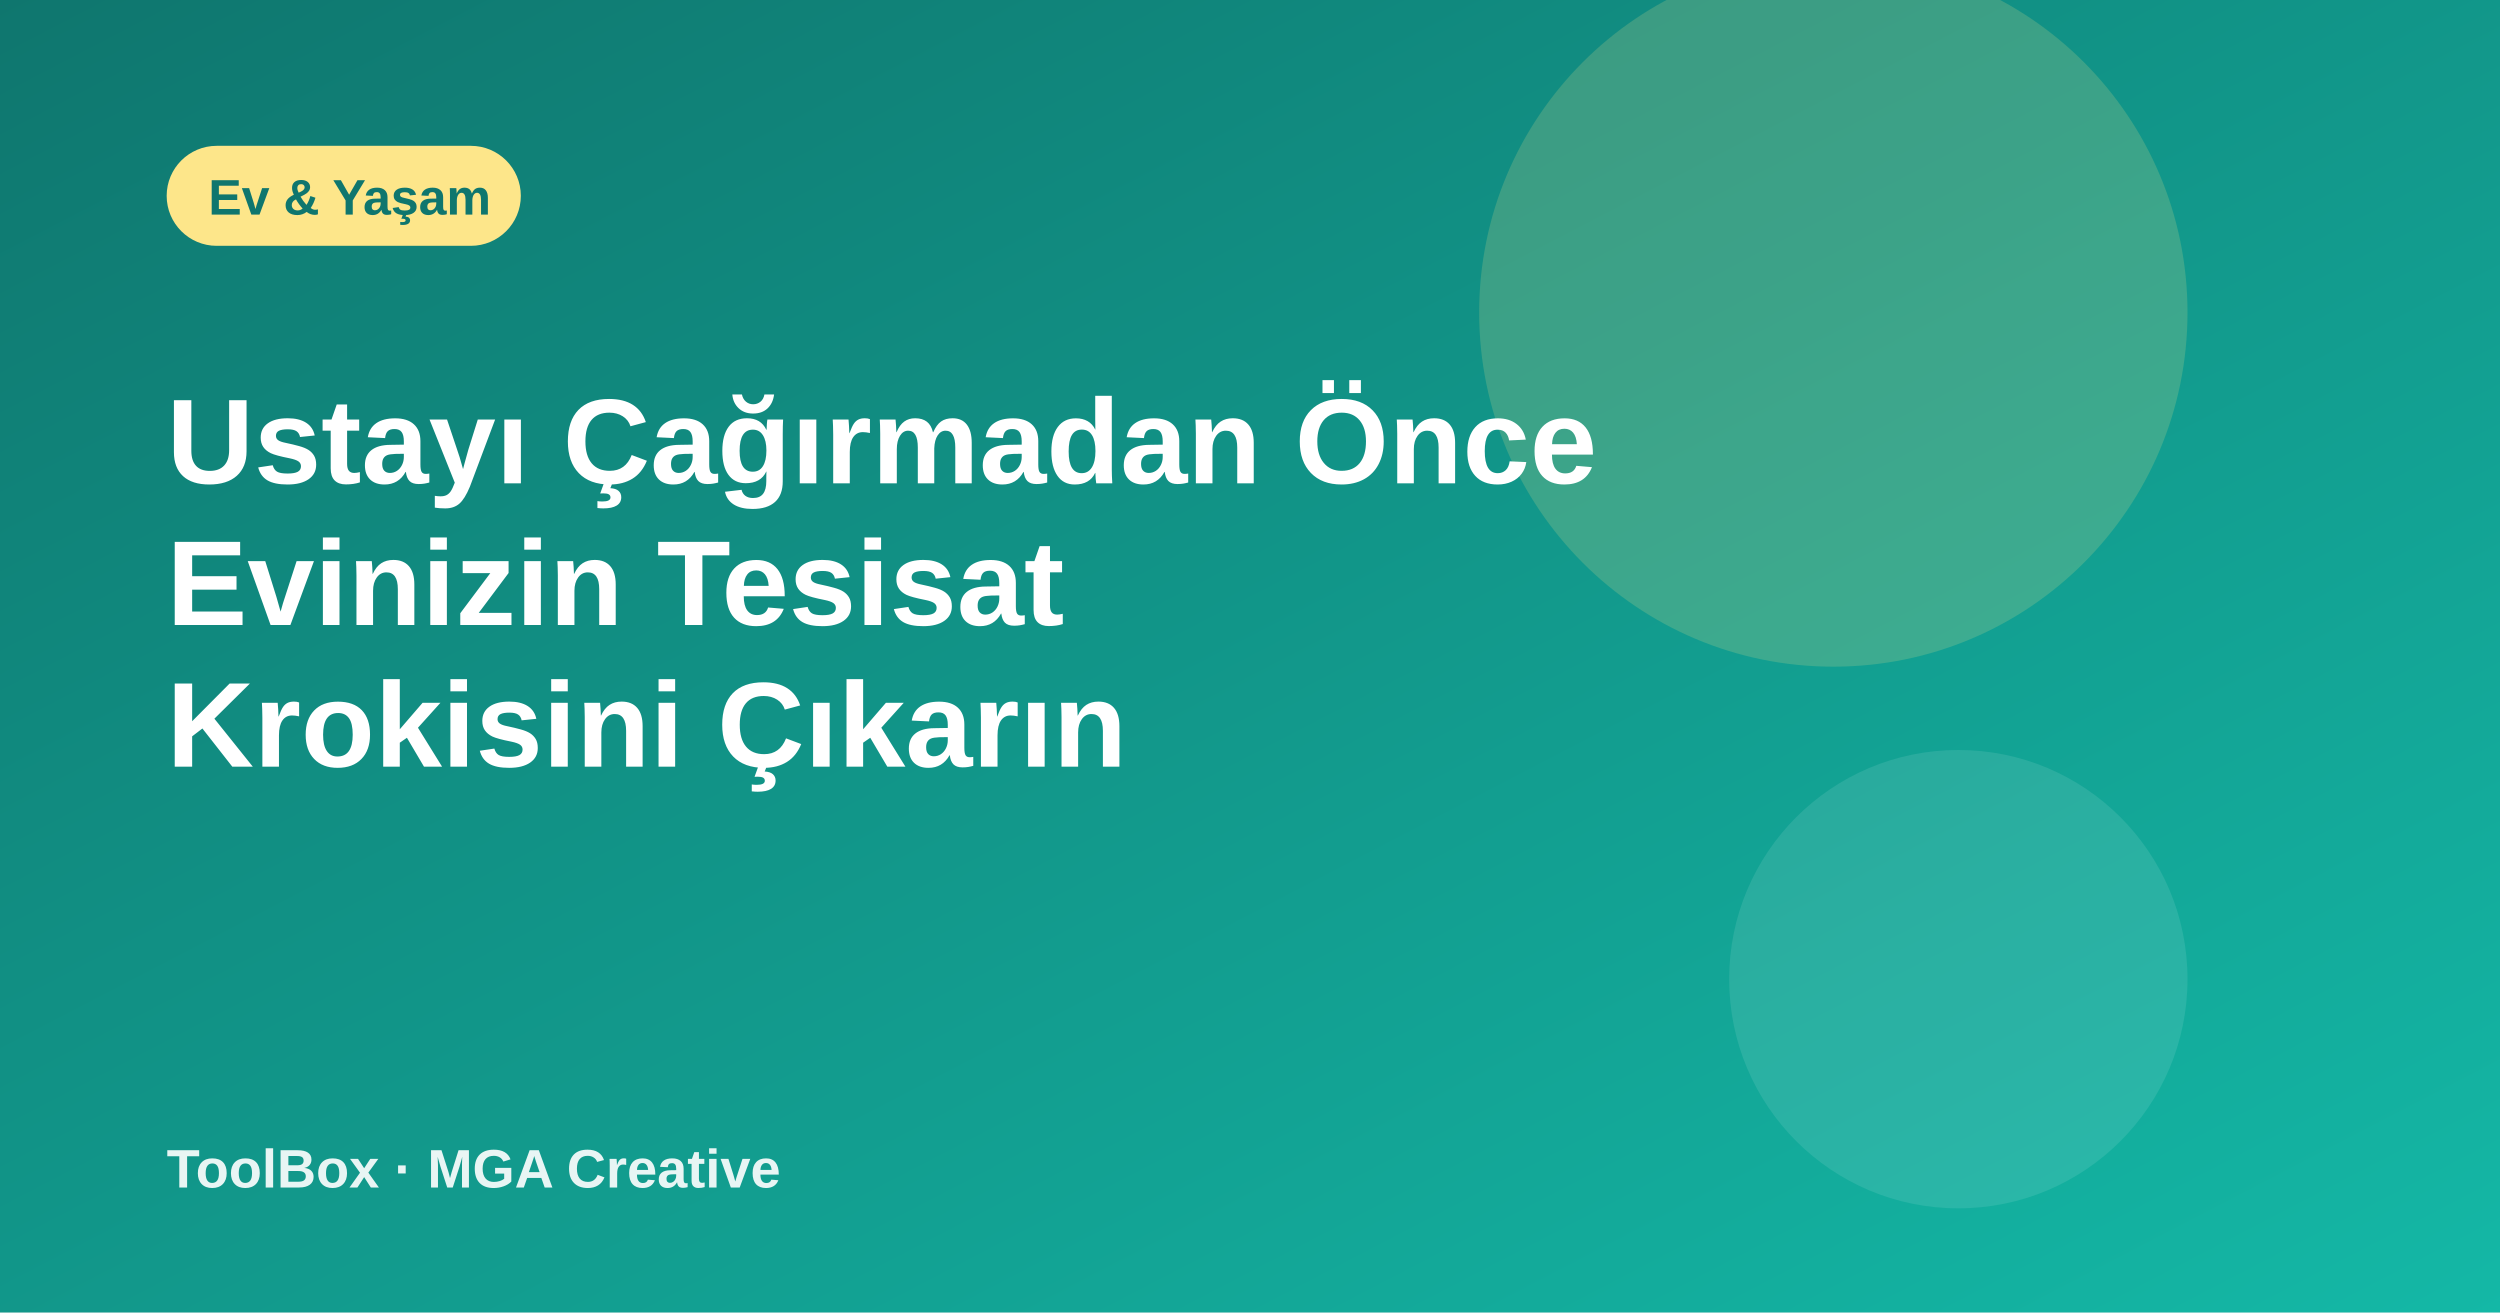
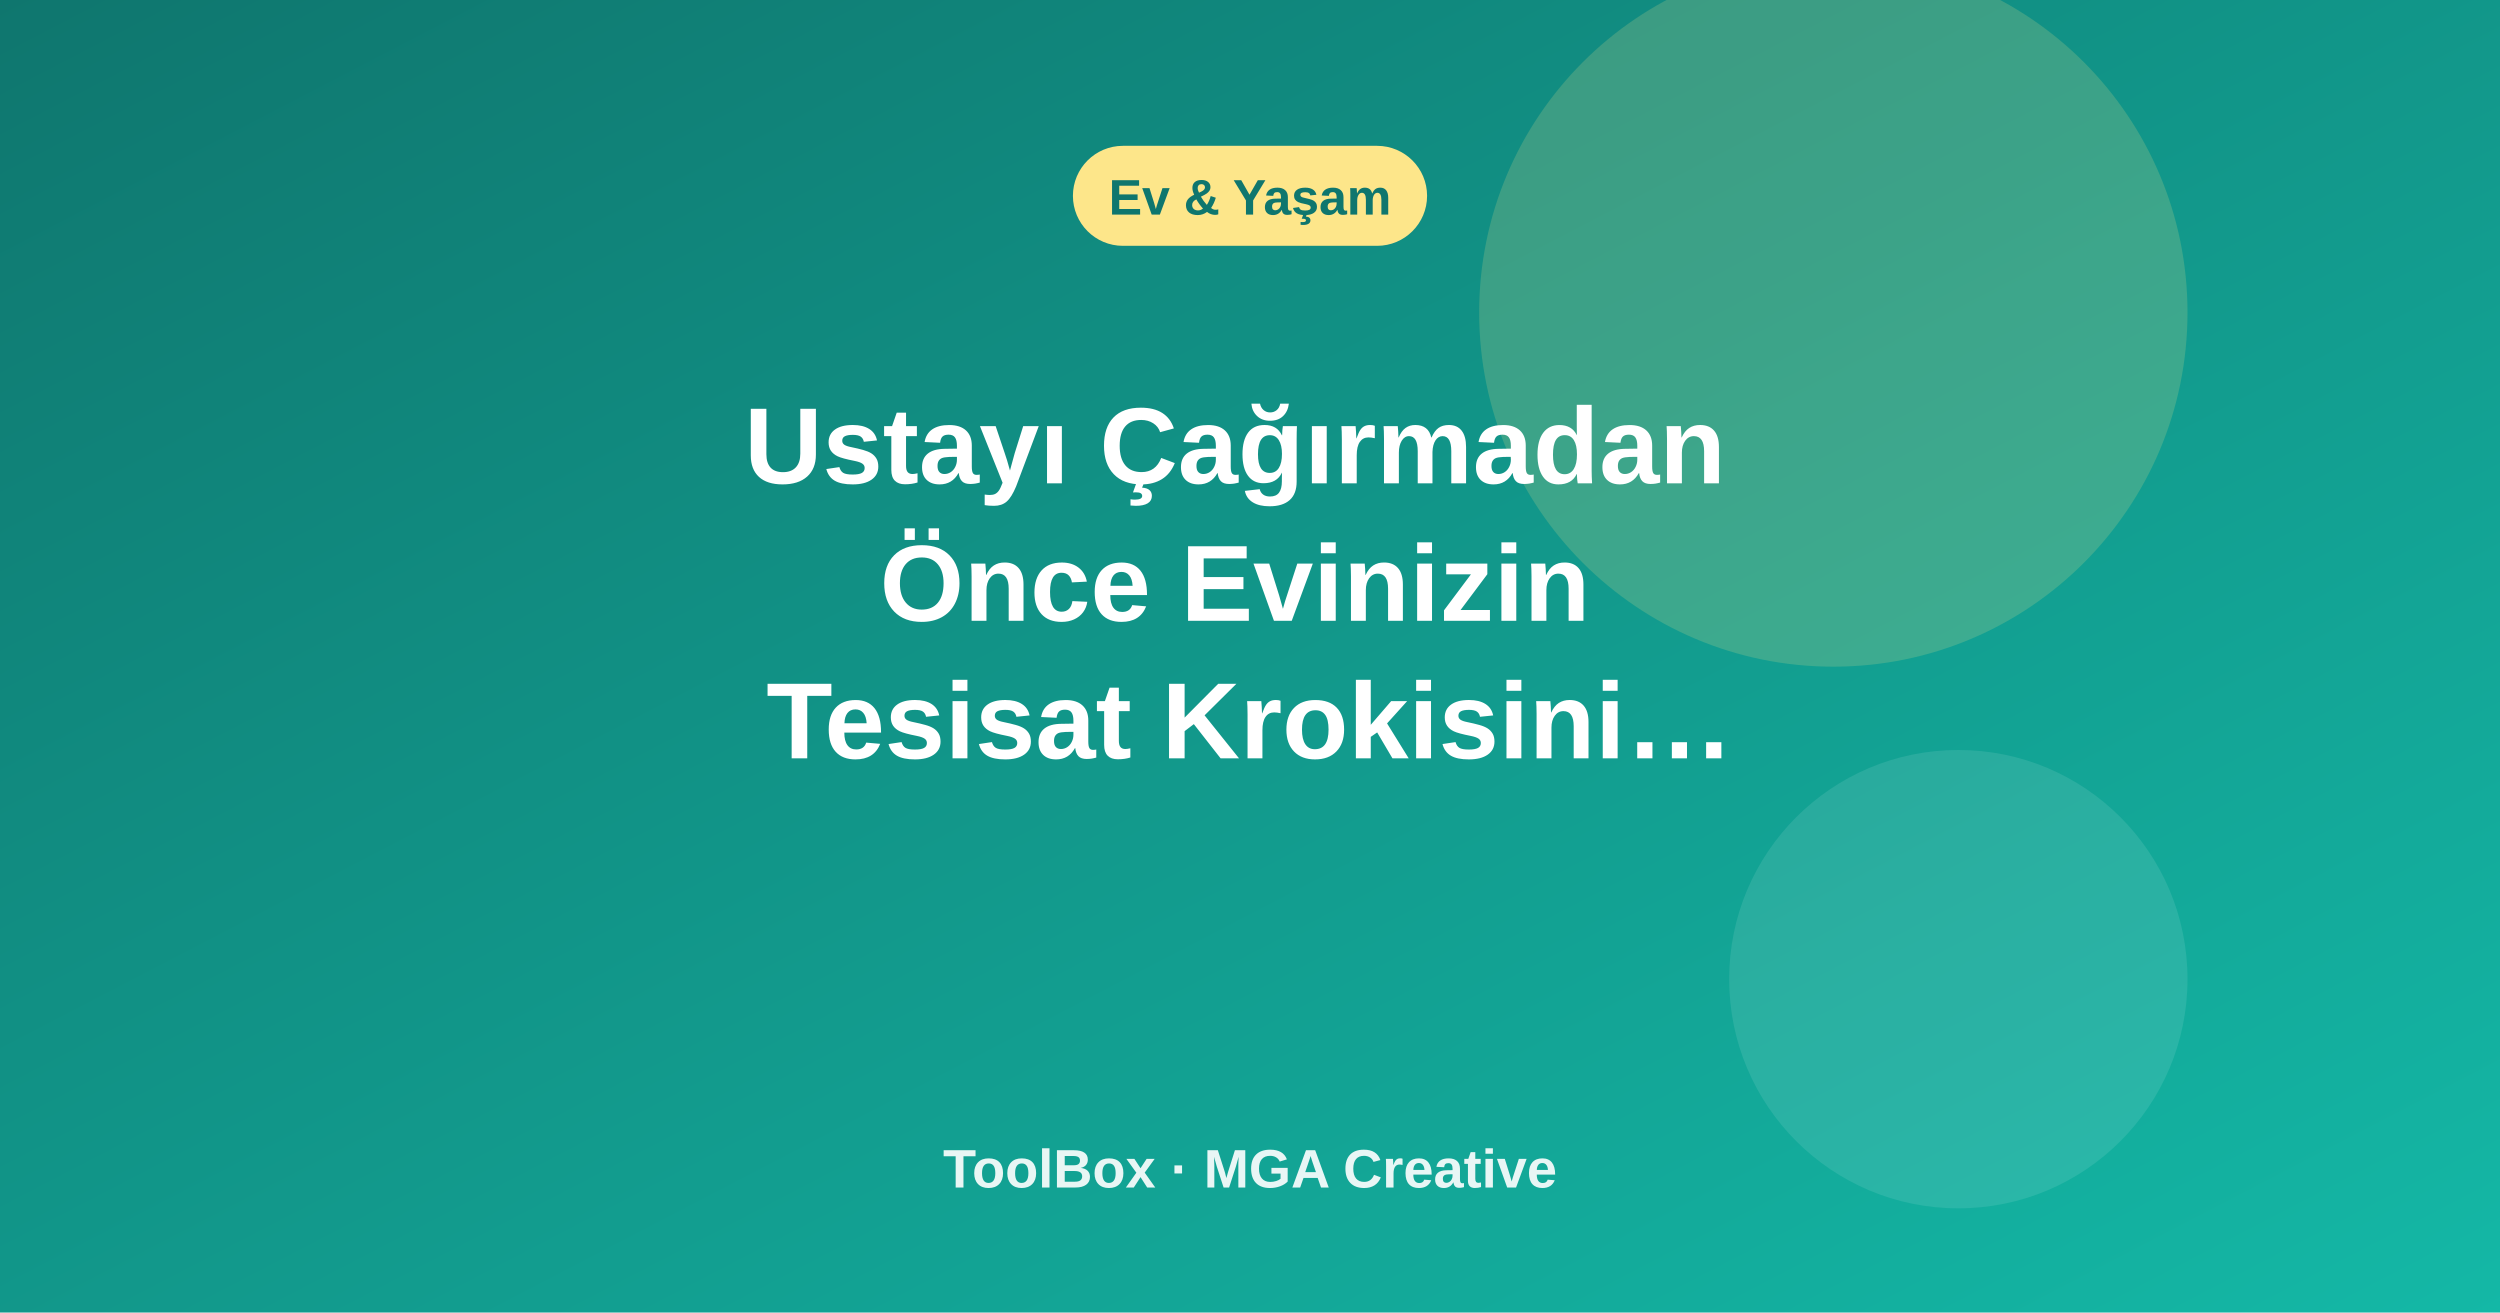
<svg xmlns="http://www.w3.org/2000/svg" viewBox="0 0 1200 630" width="1200" height="630">
  <defs>
    <linearGradient id="g" x1="0" y1="0" x2="1" y2="1">
      <stop offset="0" stop-color="#0f766e" />
      <stop offset="1" stop-color="#14b8a6" />
    </linearGradient>
  </defs>
  <rect width="1200" height="630" fill="url(#g)" />
  <circle cx="880" cy="150" r="170" fill="#fde68a" opacity="0.18" />
  <circle cx="940" cy="470" r="110" fill="#ffffff" opacity="0.10" />
-   <rect x="80" y="70" width="170" height="48" rx="24" fill="#fde68a" />
-   <text x="100" y="103" font-family="Arial, Helvetica, sans-serif" font-size="24" font-weight="700" fill="#0f766e">Ev &amp; Yaşam</text>
-   <text font-family="Arial, Helvetica, sans-serif" font-size="58" font-weight="800" fill="#ffffff">
-     <tspan x="80" y="232">Ustayı Çağırmadan Önce</tspan>
-     <tspan x="80" y="300">Evinizin Tesisat</tspan>
-     <tspan x="80" y="368">Krokisini Çıkarın</tspan>
+   <rect x="515" y="70" width="170" height="48" rx="24" fill="#fde68a" />
+   <text x="600" y="103" text-anchor="middle" font-family="Arial, Helvetica, sans-serif" font-size="24" font-weight="700" fill="#0f766e">Ev &amp; Yaşam</text>
+   <text text-anchor="middle" font-family="Arial, Helvetica, sans-serif" font-size="52" font-weight="800" fill="#ffffff">
+     <tspan x="600" y="232">Ustayı Çağırmadan</tspan>
+     <tspan x="600" y="298">Önce Evinizin</tspan>
+     <tspan x="600" y="364">Tesisat Krokisini…</tspan>
  </text>
-   <text x="80" y="570" font-family="Arial, Helvetica, sans-serif" font-size="26" font-weight="600" fill="#ffffff" opacity="0.9">ToolBox  ·  MGA Creative</text>
+   <text x="600" y="570" text-anchor="middle" font-family="Arial, Helvetica, sans-serif" font-size="26" font-weight="600" fill="#ffffff" opacity="0.9">ToolBox  ·  MGA Creative</text>
</svg>
